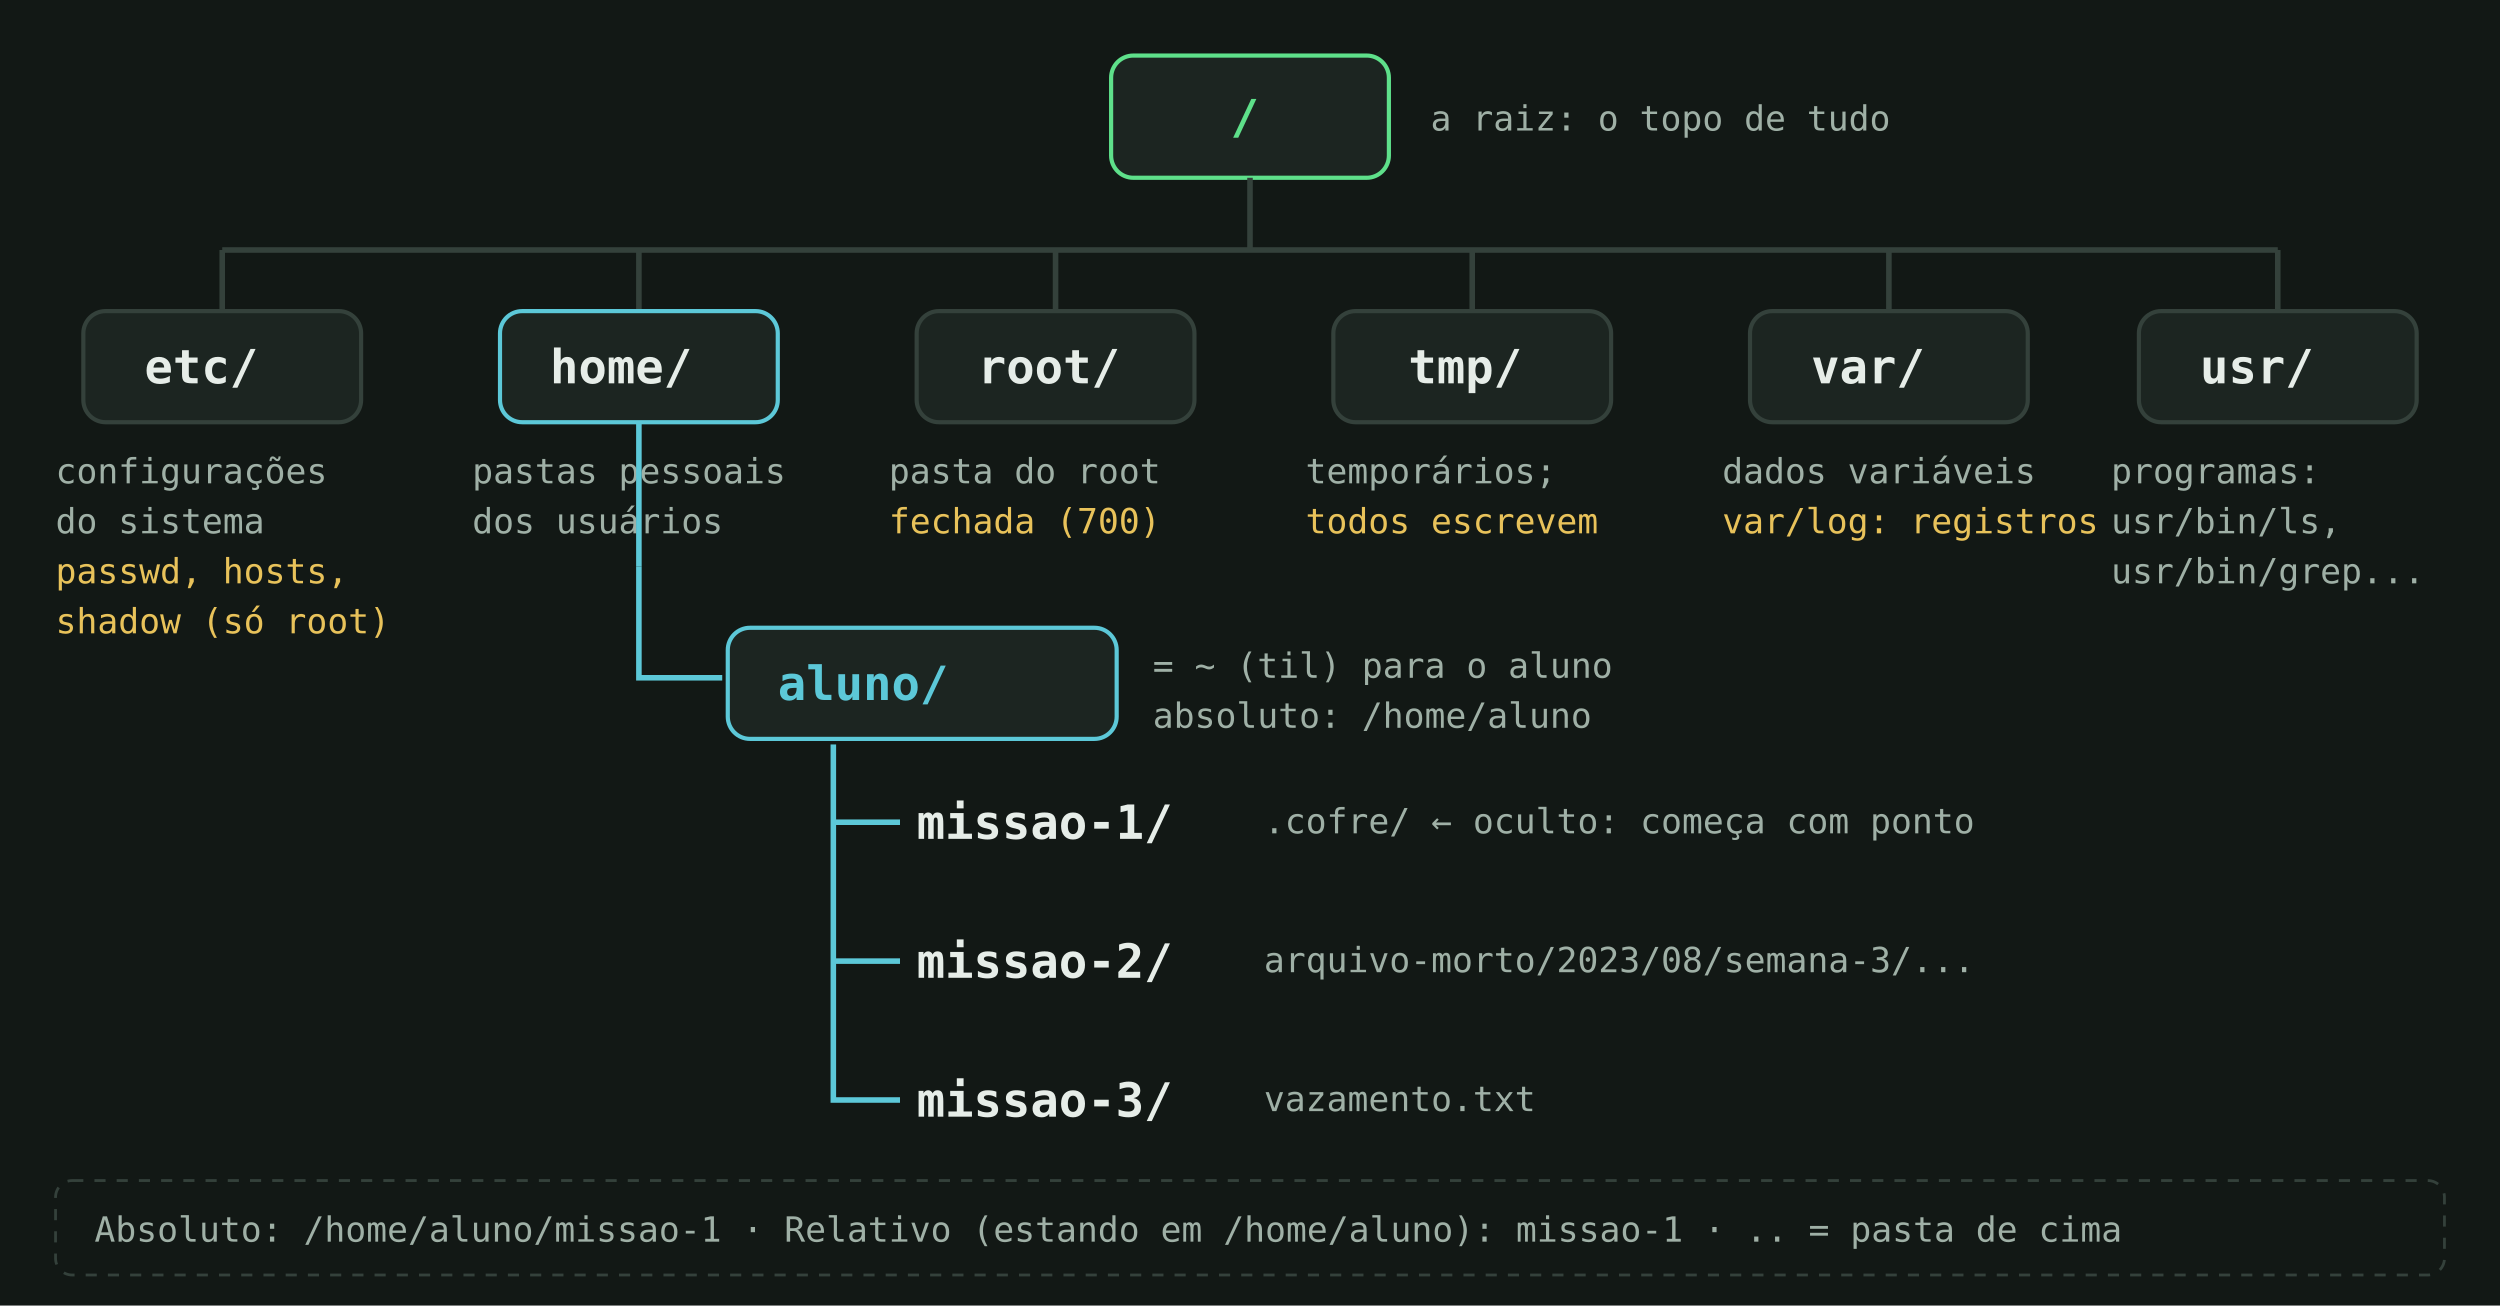
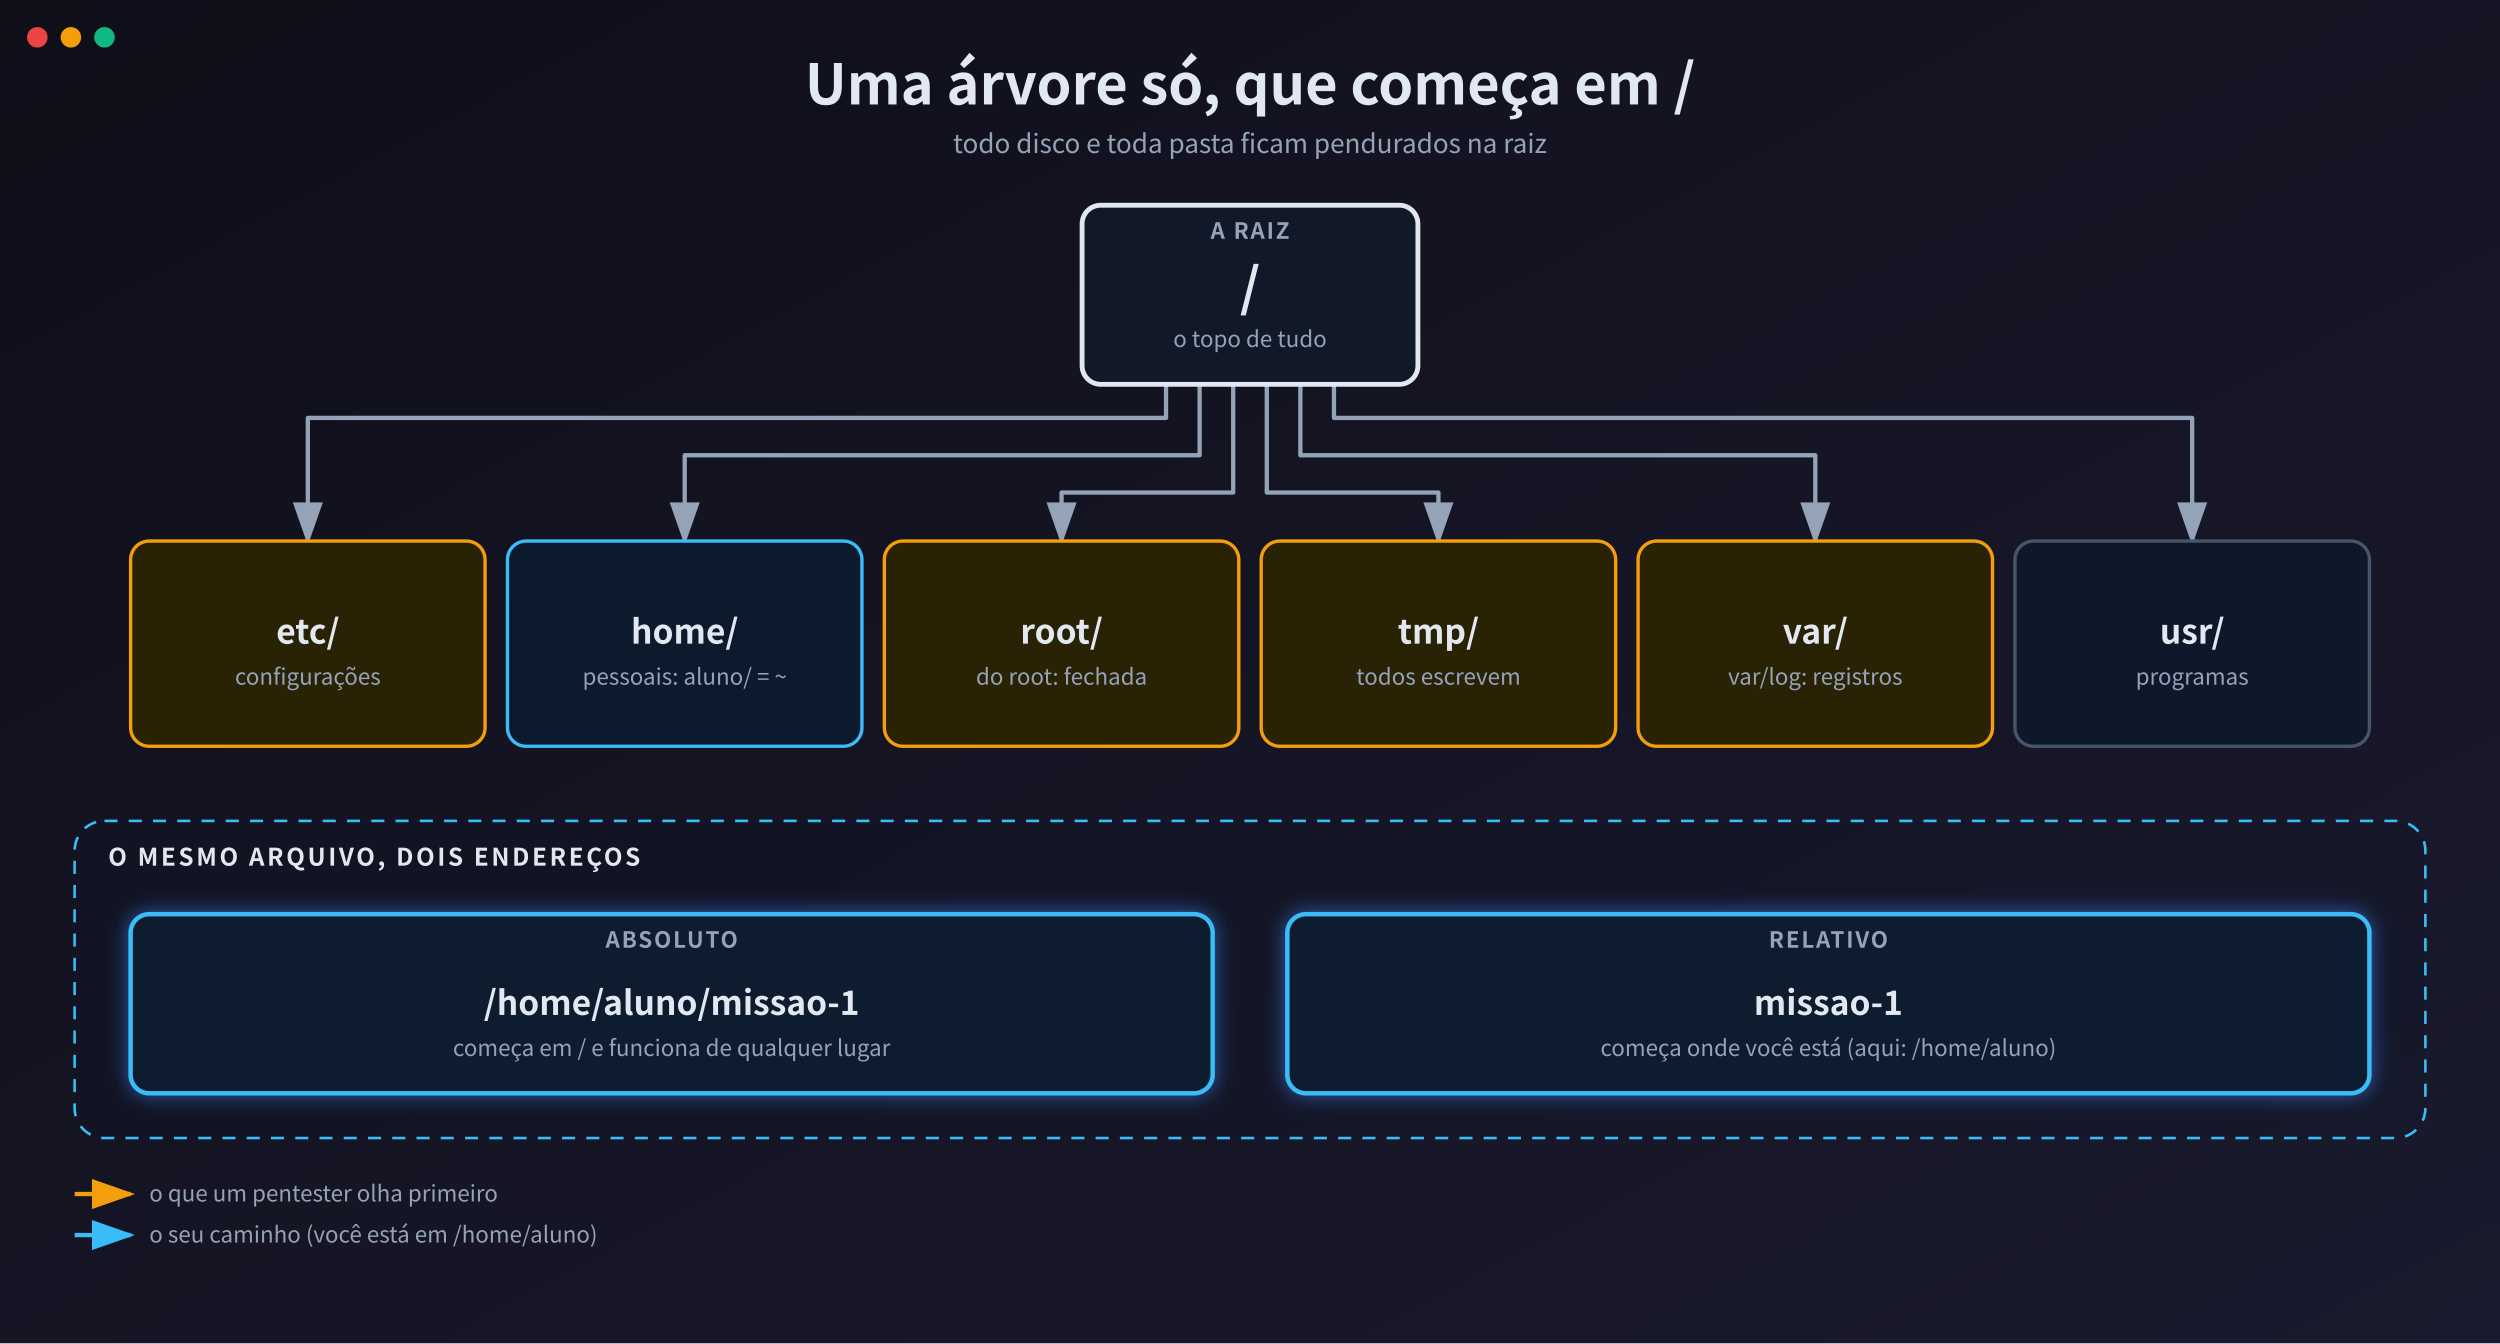
- <svg xmlns="http://www.w3.org/2000/svg" viewBox="0 0 900 470" role="img" aria-labelledby="t d">
-   <style>
-     text { font-family: ui-monospace, "DejaVu Sans Mono", Menlo, Consolas, monospace; fill: #e6ede8; }
-     .dir { font-size: 17px; font-weight: 700; }
-     .note { font-size: 12.5px; fill: #9fb0a6; }
-     .hot { fill: #e8c25a; }
-     .box { fill: #1c2521; stroke: #34413b; stroke-width: 1.5; }
-   </style>
-   <rect width="900" height="470" fill="#121815" />
-   <rect class="box" x="400" y="20" width="100" height="44" rx="8" style="stroke:#5ee08a" />
-   <text class="dir" x="443" y="48" style="fill:#5ee08a">/</text>
-   <text class="note" x="515" y="47">a raiz: o topo de tudo</text>
-   <g stroke="#34413b" stroke-width="2" fill="none">
-     <path d="M450 64 v26" />
-     <path d="M80 90 h740" />
-     <path d="M80 90 v22 M230 90 v22 M380 90 v22 M530 90 v22 M680 90 v22 M820 90 v22" />
+ <svg xmlns="http://www.w3.org/2000/svg" viewBox="0 0 1340 720" width="1340" height="720" data-generator="fireworks-tech-graph" data-schema-version="1" data-text-metrics="heuristic-v1" data-style-id="2" data-visual-theme="Dark Terminal" data-diagram-type="architecture" data-motion-scene="" data-semantic-profile="generic" data-semantic-valid="true" data-quality-profile="standard" data-max-bends-per-edge="12" data-max-total-bends="100" data-max-route-stretch="5.0" data-max-bridged-crossings="8" data-min-node-gap="0.0" data-min-container-gutter="0.0" data-min-label-clearance="2.0" data-min-segment-length="0.0">
+   <defs>
+     <marker id="arrowA" markerWidth="10" markerHeight="7" refX="9" refY="3.5" orient="auto">
+       <polygon points="0 0, 10 3.5, 0 7" fill="#a855f7" />
+     </marker>
+     <marker id="arrowB" markerWidth="10" markerHeight="7" refX="9" refY="3.5" orient="auto">
+       <polygon points="0 0, 10 3.5, 0 7" fill="#22c55e" />
+     </marker>
+     <marker id="arrowC" markerWidth="10" markerHeight="7" refX="9" refY="3.5" orient="auto">
+       <polygon points="0 0, 10 3.5, 0 7" fill="#38bdf8" />
+     </marker>
+     <marker id="arrowE" markerWidth="10" markerHeight="7" refX="9" refY="3.5" orient="auto">
+       <polygon points="0 0, 10 3.5, 0 7" fill="#fb7185" />
+     </marker>
+     <marker id="arrowF" markerWidth="10" markerHeight="7" refX="9" refY="3.5" orient="auto">
+       <polygon points="0 0, 10 3.5, 0 7" fill="#f59e0b" />
+     </marker>
+     <marker id="arrowG" markerWidth="10" markerHeight="7" refX="9" refY="3.5" orient="auto">
+       <polygon points="0 0, 10 3.5, 0 7" fill="#f97316" />
+     </marker>
+     <marker id="arrowH" markerWidth="10" markerHeight="7" refX="9" refY="3.5" orient="auto">
+       <polygon points="0 0, 10 3.5, 0 7" fill="#94a3b8" />
+     </marker>
+     <linearGradient id="terminalGradient" x1="0%" y1="0%" x2="100%" y2="100%">
+       <stop offset="0%" stop-color="#0f0f1a" />
+       <stop offset="100%" stop-color="#1a1a2e" />
+     </linearGradient>
+     <filter id="glowBlue" x="-30%" y="-30%" width="160%" height="160%">
+       <feDropShadow dx="0" dy="0" stdDeviation="5" flood-color="#3b82f6" flood-opacity="0.65" />
+     </filter>
+     <filter id="glowPurple" x="-30%" y="-30%" width="160%" height="160%">
+       <feDropShadow dx="0" dy="0" stdDeviation="5" flood-color="#a855f7" flood-opacity="0.72" />
+     </filter>
+     <filter id="glowGreen" x="-30%" y="-30%" width="160%" height="160%">
+       <feDropShadow dx="0" dy="0" stdDeviation="5" flood-color="#22c55e" flood-opacity="0.62" />
+     </filter>
+     <filter id="glowOrange" x="-30%" y="-30%" width="160%" height="160%">
+       <feDropShadow dx="0" dy="0" stdDeviation="5" flood-color="#f97316" flood-opacity="0.62" />
+     </filter>
+     <style>
+     text { font-family: 'SF Mono', 'Fira Code', Menlo, 'Noto Sans CJK SC', 'Microsoft YaHei', 'SimHei', monospace; }
+     .title { font-size: 30px; font-weight: 700; fill: #e2e8f0; }
+     .subtitle { font-size: 14px; font-weight: 500; fill: #94a3b8; }
+     .section { font-size: 13px; font-weight: 700; fill: #e2e8f0; letter-spacing: 1.4px; }
+     .section-sub { font-size: 12px; font-weight: 500; fill: #94a3b8; }
+     .node-title { font-weight: 700; fill: #e2e8f0; }
+     .node-sub { font-weight: 500; fill: #94a3b8; }
+     .node-type { font-size: 12px; font-weight: 700; fill: #94a3b8; letter-spacing: 0.08em; }
+     .arrow-label { font-size: 12px; font-weight: 600; fill: #cbd5e1; }
+     .legend { font-size: 12px; font-weight: 500; fill: #94a3b8; }
+     .footnote { font-size: 12px; font-weight: 500; fill: #94a3b8; }
+     .metric-label { font-size: 8.5px; font-weight: 700; fill: #94a3b8; text-transform: uppercase; }
+     .metric-value { font-size: 9.5px; font-weight: 700; fill: #e2e8f0; }
+     </style>
+   </defs>
+   <rect data-graph-role="background" width="1340.0" height="720.0" fill="url(#terminalGradient)" />
+   <circle cx="20.0" cy="20" r="5.5" fill="#ef4444" />
+   <circle cx="38.0" cy="20" r="5.5" fill="#f59e0b" />
+   <circle cx="56.0" cy="20" r="5.5" fill="#10b981" />
+   <text x="670.0" y="56" text-anchor="middle" class="title">Uma árvore só, que começa em /</text>
+   <text x="670.0" y="82" text-anchor="middle" class="subtitle">todo disco e toda pasta ficam pendurados na raiz</text>
+   <g id="paths" data-graph-role="container" data-container-id="paths" data-semantic-role="boundary" data-graph-bounds="40,440,1300,610">
+     <rect data-graph-role="container" x="40.0" y="440.0" width="1260.0" height="170.0" rx="16.0" fill="rgba(15,23,42,0.28)" stroke="#38bdf8" stroke-width="1.4" stroke-dasharray="7 6" />
+     <text x="58.0" y="464.0" class="section">O MESMO ARQUIVO, DOIS ENDEREÇOS</text>
+     <rect id="paths-header" data-graph-role="reserved" data-reserved-kind="container-header" x="48" y="446" width="248.4" height="30" fill="none" stroke="none" />
  </g>
-   <rect class="box" x="30" y="112" width="100" height="40" rx="8" />
-   <text class="dir" x="52" y="138">etc/</text>
-   <text class="note" x="20" y="174">configurações</text>
-   <text class="note" x="20" y="192">do sistema</text>
-   <text class="note hot" x="20" y="210">passwd, hosts,</text>
-   <text class="note hot" x="20" y="228">shadow (só root)</text>
-   <rect class="box" x="180" y="112" width="100" height="40" rx="8" style="stroke:#5cc8d8" />
-   <text class="dir" x="198" y="138">home/</text>
-   <text class="note" x="170" y="174">pastas pessoais</text>
-   <text class="note" x="170" y="192">dos usuários</text>
-   <rect class="box" x="330" y="112" width="100" height="40" rx="8" />
-   <text class="dir" x="352" y="138">root/</text>
-   <text class="note" x="320" y="174">pasta do root</text>
-   <text class="note hot" x="320" y="192">fechada (700)</text>
-   <rect class="box" x="480" y="112" width="100" height="40" rx="8" />
-   <text class="dir" x="507" y="138">tmp/</text>
-   <text class="note" x="470" y="174">temporários;</text>
-   <text class="note hot" x="470" y="192">todos escrevem</text>
-   <rect class="box" x="630" y="112" width="100" height="40" rx="8" />
-   <text class="dir" x="652" y="138">var/</text>
-   <text class="note" x="620" y="174">dados variáveis</text>
-   <text class="note hot" x="620" y="192">var/log: registros</text>
-   <rect class="box" x="770" y="112" width="100" height="40" rx="8" />
-   <text class="dir" x="792" y="138">usr/</text>
-   <text class="note" x="760" y="174">programas:</text>
-   <text class="note" x="760" y="192">usr/bin/ls,</text>
-   <text class="note" x="760" y="210">usr/bin/grep...</text>
-   <g stroke="#5cc8d8" stroke-width="2" fill="none">
-     <path d="M230 152 v52" />
-     <path d="M230 204 v40 h30" />
-     <path d="M300 268 v28 h24 M300 268 v78 h24 M300 268 v128 h24" />
+   <path id="t1" data-graph-role="edge" data-edge-id="t1" data-source="root" data-target="etc" data-edge-kind="flow" data-topic-id="" data-flow="" data-motion-role="" data-motion-stage="" data-motion-order="" data-protocol="" data-via="" data-critical-path-id="" data-critical-hop="" data-critical-hops="" data-critical="false" data-bends="2" data-route-stretch="1.0" data-bridges="" d="M 625,206 L 625,224 L 165,224 L 165,290" fill="none" stroke="#94a3b8" stroke-width="2.3" stroke-linecap="round" stroke-linejoin="round" marker-end="url(#arrowH)" />
+   <path id="t2" data-graph-role="edge" data-edge-id="t2" data-source="root" data-target="home" data-edge-kind="flow" data-topic-id="" data-flow="" data-motion-role="" data-motion-stage="" data-motion-order="" data-protocol="" data-via="" data-critical-path-id="" data-critical-hop="" data-critical-hops="" data-critical="false" data-bends="2" data-route-stretch="1.0" data-bridges="" d="M 643,206 L 643,244 L 367,244 L 367,290" fill="none" stroke="#94a3b8" stroke-width="2.3" stroke-linecap="round" stroke-linejoin="round" marker-end="url(#arrowH)" />
+   <path id="t3" data-graph-role="edge" data-edge-id="t3" data-source="root" data-target="rootdir" data-edge-kind="flow" data-topic-id="" data-flow="" data-motion-role="" data-motion-stage="" data-motion-order="" data-protocol="" data-via="" data-critical-path-id="" data-critical-hop="" data-critical-hops="" data-critical="false" data-bends="2" data-route-stretch="1.0" data-bridges="" d="M 661,206 L 661,264 L 569,264 L 569,290" fill="none" stroke="#94a3b8" stroke-width="2.3" stroke-linecap="round" stroke-linejoin="round" marker-end="url(#arrowH)" />
+   <path id="t4" data-graph-role="edge" data-edge-id="t4" data-source="root" data-target="tmp" data-edge-kind="flow" data-topic-id="" data-flow="" data-motion-role="" data-motion-stage="" data-motion-order="" data-protocol="" data-via="" data-critical-path-id="" data-critical-hop="" data-critical-hops="" data-critical="false" data-bends="2" data-route-stretch="1.0" data-bridges="" d="M 679,206 L 679,264 L 771,264 L 771,290" fill="none" stroke="#94a3b8" stroke-width="2.3" stroke-linecap="round" stroke-linejoin="round" marker-end="url(#arrowH)" />
+   <path id="t5" data-graph-role="edge" data-edge-id="t5" data-source="root" data-target="var" data-edge-kind="flow" data-topic-id="" data-flow="" data-motion-role="" data-motion-stage="" data-motion-order="" data-protocol="" data-via="" data-critical-path-id="" data-critical-hop="" data-critical-hops="" data-critical="false" data-bends="2" data-route-stretch="1.0" data-bridges="" d="M 697,206 L 697,244 L 973,244 L 973,290" fill="none" stroke="#94a3b8" stroke-width="2.3" stroke-linecap="round" stroke-linejoin="round" marker-end="url(#arrowH)" />
+   <path id="t6" data-graph-role="edge" data-edge-id="t6" data-source="root" data-target="usr" data-edge-kind="flow" data-topic-id="" data-flow="" data-motion-role="" data-motion-stage="" data-motion-order="" data-protocol="" data-via="" data-critical-path-id="" data-critical-hop="" data-critical-hops="" data-critical="false" data-bends="2" data-route-stretch="1.0" data-bridges="" d="M 715,206 L 715,224 L 1175,224 L 1175,290" fill="none" stroke="#94a3b8" stroke-width="2.3" stroke-linecap="round" stroke-linejoin="round" marker-end="url(#arrowH)" />
+   <g id="node-root" data-graph-role="node" data-node-id="root" data-semantic-role="rect" data-motion-role="" data-motion-stage="" data-motion-order="" data-parent="" data-deployment-id="" data-topic-id="" data-span-id="" data-station-order="" data-status="" data-start-ms="" data-duration-ms="" data-parent-span="" data-graph-bounds="580,110,760,206">
+     <rect x="580.0" y="110.0" width="180.0" height="96.0" rx="10.0" fill="#111827" stroke="#e2e8f0" stroke-width="2.6" />
+     <text x="670.0" y="128.0" text-anchor="middle" class="node-type">A RAIZ</text>
+     <text data-text-role="title" data-full-text="/" data-text-max-width="156.0" x="670.0" y="164.0" text-anchor="middle" class="node-title" font-size="28.0">/</text>
+     <text data-text-role="subtitle" data-full-text="o topo de tudo" data-text-max-width="156.0" x="670.0" y="186.0" text-anchor="middle" class="node-sub" font-size="12">o topo de tudo</text>
  </g>
-   <rect class="box" x="262" y="226" width="140" height="40" rx="8" style="stroke:#5cc8d8" />
-   <text class="dir" x="280" y="252" style="fill:#5cc8d8">aluno/</text>
-   <text class="note" x="415" y="244">= ~ (til) para o aluno</text>
-   <text class="note" x="415" y="262">absoluto: /home/aluno</text>
-   <text class="dir" x="330" y="302">missao-1/</text>
-   <text class="note" x="455" y="300">.cofre/  ← oculto: começa com ponto</text>
-   <text class="dir" x="330" y="352">missao-2/</text>
-   <text class="note" x="455" y="350">arquivo-morto/2023/08/semana-3/...</text>
-   <text class="dir" x="330" y="402">missao-3/</text>
-   <text class="note" x="455" y="400">vazamento.txt</text>
-   <rect x="20" y="425" width="860" height="34" rx="6" fill="none" stroke="#34413b" stroke-dasharray="4 4" />
-   <text class="note" x="34" y="447">Absoluto: /home/aluno/missao-1   ·   Relativo (estando em /home/aluno): missao-1   ·   .. = pasta de cima</text>
+   <g id="node-etc" data-graph-role="node" data-node-id="etc" data-semantic-role="rect" data-motion-role="" data-motion-stage="" data-motion-order="" data-parent="" data-deployment-id="" data-topic-id="" data-span-id="" data-station-order="" data-status="" data-start-ms="" data-duration-ms="" data-parent-span="" data-graph-bounds="70,290,260,400">
+     <rect x="70.0" y="290.0" width="190.0" height="110.0" rx="10.0" fill="#2a2205" stroke="#f59e0b" stroke-width="1.8" />
+     <text data-text-role="title" data-full-text="etc/" data-text-max-width="166.0" x="165.0" y="345.0" text-anchor="middle" class="node-title" font-size="18">etc/</text>
+     <text data-text-role="subtitle" data-full-text="configurações" data-text-max-width="166.0" x="165.0" y="367.0" text-anchor="middle" class="node-sub" font-size="12">configurações</text>
+   </g>
+   <g id="node-home" data-graph-role="node" data-node-id="home" data-semantic-role="rect" data-motion-role="" data-motion-stage="" data-motion-order="" data-parent="" data-deployment-id="" data-topic-id="" data-span-id="" data-station-order="" data-status="" data-start-ms="" data-duration-ms="" data-parent-span="" data-graph-bounds="272,290,462,400">
+     <rect x="272.0" y="290.0" width="190.0" height="110.0" rx="10.0" fill="#0c1a2e" stroke="#38bdf8" stroke-width="1.8" />
+     <text data-text-role="title" data-full-text="home/" data-text-max-width="166.0" x="367.0" y="345.0" text-anchor="middle" class="node-title" font-size="18">home/</text>
+     <text data-text-role="subtitle" data-full-text="pessoais: aluno/ = ~" data-text-max-width="166.0" x="367.0" y="367.0" text-anchor="middle" class="node-sub" font-size="12">pessoais: aluno/ = ~</text>
+   </g>
+   <g id="node-rootdir" data-graph-role="node" data-node-id="rootdir" data-semantic-role="rect" data-motion-role="" data-motion-stage="" data-motion-order="" data-parent="" data-deployment-id="" data-topic-id="" data-span-id="" data-station-order="" data-status="" data-start-ms="" data-duration-ms="" data-parent-span="" data-graph-bounds="474,290,664,400">
+     <rect x="474.0" y="290.0" width="190.0" height="110.0" rx="10.0" fill="#2a2205" stroke="#f59e0b" stroke-width="1.8" />
+     <text data-text-role="title" data-full-text="root/" data-text-max-width="166.0" x="569.0" y="345.0" text-anchor="middle" class="node-title" font-size="18">root/</text>
+     <text data-text-role="subtitle" data-full-text="do root: fechada" data-text-max-width="166.0" x="569.0" y="367.0" text-anchor="middle" class="node-sub" font-size="12">do root: fechada</text>
+   </g>
+   <g id="node-tmp" data-graph-role="node" data-node-id="tmp" data-semantic-role="rect" data-motion-role="" data-motion-stage="" data-motion-order="" data-parent="" data-deployment-id="" data-topic-id="" data-span-id="" data-station-order="" data-status="" data-start-ms="" data-duration-ms="" data-parent-span="" data-graph-bounds="676,290,866,400">
+     <rect x="676.0" y="290.0" width="190.0" height="110.0" rx="10.0" fill="#2a2205" stroke="#f59e0b" stroke-width="1.8" />
+     <text data-text-role="title" data-full-text="tmp/" data-text-max-width="166.0" x="771.0" y="345.0" text-anchor="middle" class="node-title" font-size="18">tmp/</text>
+     <text data-text-role="subtitle" data-full-text="todos escrevem" data-text-max-width="166.0" x="771.0" y="367.0" text-anchor="middle" class="node-sub" font-size="12">todos escrevem</text>
+   </g>
+   <g id="node-var" data-graph-role="node" data-node-id="var" data-semantic-role="rect" data-motion-role="" data-motion-stage="" data-motion-order="" data-parent="" data-deployment-id="" data-topic-id="" data-span-id="" data-station-order="" data-status="" data-start-ms="" data-duration-ms="" data-parent-span="" data-graph-bounds="878,290,1068,400">
+     <rect x="878.0" y="290.0" width="190.0" height="110.0" rx="10.0" fill="#2a2205" stroke="#f59e0b" stroke-width="1.8" />
+     <text data-text-role="title" data-full-text="var/" data-text-max-width="166.0" x="973.0" y="345.0" text-anchor="middle" class="node-title" font-size="18">var/</text>
+     <text data-text-role="subtitle" data-full-text="var/log: registros" data-text-max-width="166.0" x="973.0" y="367.0" text-anchor="middle" class="node-sub" font-size="12">var/log: registros</text>
+   </g>
+   <g id="node-usr" data-graph-role="node" data-node-id="usr" data-semantic-role="rect" data-motion-role="" data-motion-stage="" data-motion-order="" data-parent="" data-deployment-id="" data-topic-id="" data-span-id="" data-station-order="" data-status="" data-start-ms="" data-duration-ms="" data-parent-span="" data-graph-bounds="1080,290,1270,400">
+     <rect x="1080.0" y="290.0" width="190.0" height="110.0" rx="10.0" fill="#0f172a" stroke="#475569" stroke-width="1.8" />
+     <text data-text-role="title" data-full-text="usr/" data-text-max-width="166.0" x="1175.0" y="345.0" text-anchor="middle" class="node-title" font-size="18">usr/</text>
+     <text data-text-role="subtitle" data-full-text="programas" data-text-max-width="166.0" x="1175.0" y="367.0" text-anchor="middle" class="node-sub" font-size="12">programas</text>
+   </g>
+   <g id="node-abs" data-graph-role="node" data-node-id="abs" data-semantic-role="rect" data-motion-role="" data-motion-stage="" data-motion-order="" data-parent="paths" data-deployment-id="" data-topic-id="" data-span-id="" data-station-order="" data-status="" data-start-ms="" data-duration-ms="" data-parent-span="" data-graph-bounds="70,490,650,586">
+     <rect x="70.0" y="490.0" width="580.0" height="96.0" rx="10.0" fill="#0c1a2e" stroke="#38bdf8" stroke-width="2.4" filter="url(#glowBlue)" />
+     <text x="360.0" y="508.0" text-anchor="middle" class="node-type">ABSOLUTO</text>
+     <text data-text-role="title" data-full-text="/home/aluno/missao-1" data-text-max-width="556.0" x="360.0" y="544.0" text-anchor="middle" class="node-title" font-size="18">/home/aluno/missao-1</text>
+     <text data-text-role="subtitle" data-full-text="começa em / e funciona de qualquer lugar" data-text-max-width="556.0" x="360.0" y="566.0" text-anchor="middle" class="node-sub" font-size="12">começa em / e funciona de qualquer lugar</text>
+   </g>
+   <g id="node-rel" data-graph-role="node" data-node-id="rel" data-semantic-role="rect" data-motion-role="" data-motion-stage="" data-motion-order="" data-parent="paths" data-deployment-id="" data-topic-id="" data-span-id="" data-station-order="" data-status="" data-start-ms="" data-duration-ms="" data-parent-span="" data-graph-bounds="690,490,1270,586">
+     <rect x="690.0" y="490.0" width="580.0" height="96.0" rx="10.0" fill="#0c1a2e" stroke="#38bdf8" stroke-width="2.4" filter="url(#glowBlue)" />
+     <text x="980.0" y="508.0" text-anchor="middle" class="node-type">RELATIVO</text>
+     <text data-text-role="title" data-full-text="missao-1" data-text-max-width="556.0" x="980.0" y="544.0" text-anchor="middle" class="node-title" font-size="18">missao-1</text>
+     <text data-text-role="subtitle" data-full-text="começa onde você está (aqui: /home/aluno)" data-text-max-width="556.0" x="980.0" y="566.0" text-anchor="middle" class="node-sub" font-size="12">começa onde você está (aqui: /home/aluno)</text>
+   </g>
+   <g id="legend" data-graph-role="legend">
+     <rect id="legend-zone" data-graph-role="reserved" data-reserved-kind="legend" x="30" y="626" width="328.32" height="68" rx="10" fill="none" stroke="none" />
+     <line data-graph-role="decoration" x1="40.0" y1="640.0" x2="70.0" y2="640.0" stroke="#f59e0b" stroke-width="2.3" marker-end="url(#arrowF)" />
+     <text data-graph-role="decoration" x="80.0" y="644.0" class="legend">o que um pentester olha primeiro</text>
+     <line data-graph-role="decoration" x1="40.0" y1="662.0" x2="70.0" y2="662.0" stroke="#38bdf8" stroke-width="2.3" marker-end="url(#arrowC)" />
+     <text data-graph-role="decoration" x="80.0" y="666.0" class="legend">o seu caminho (você está em /home/aluno)</text>
+   </g>
</svg>
